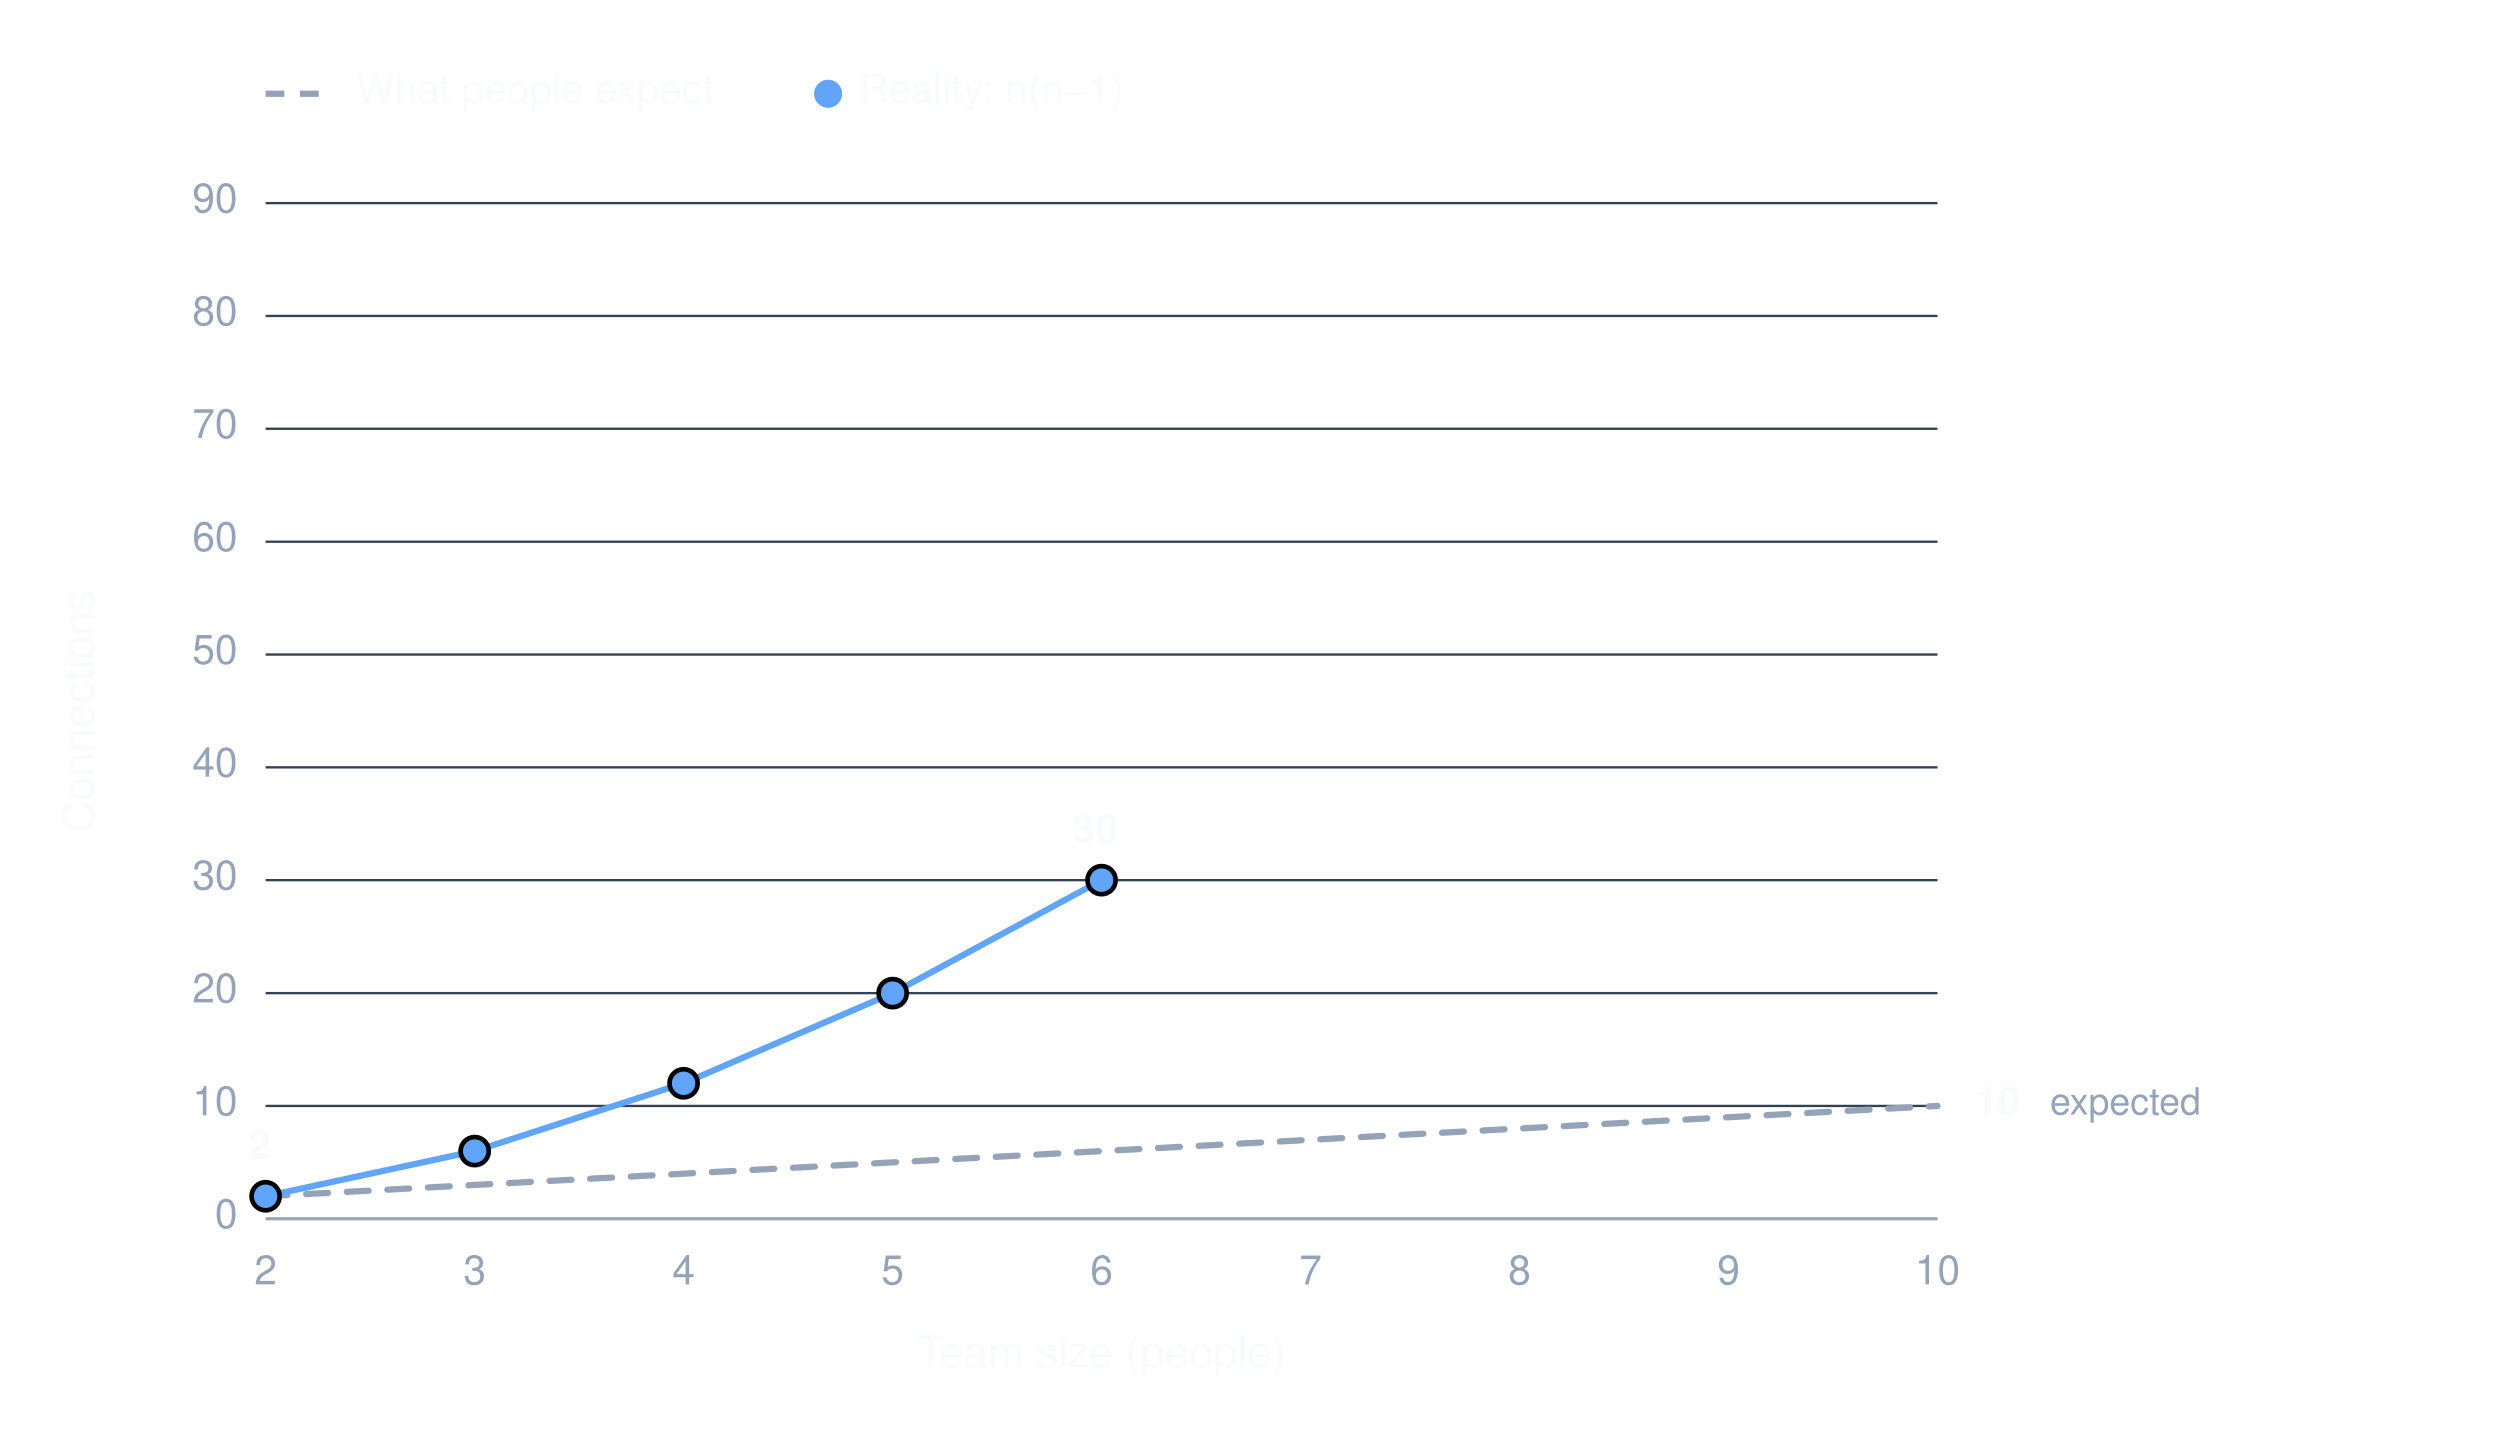
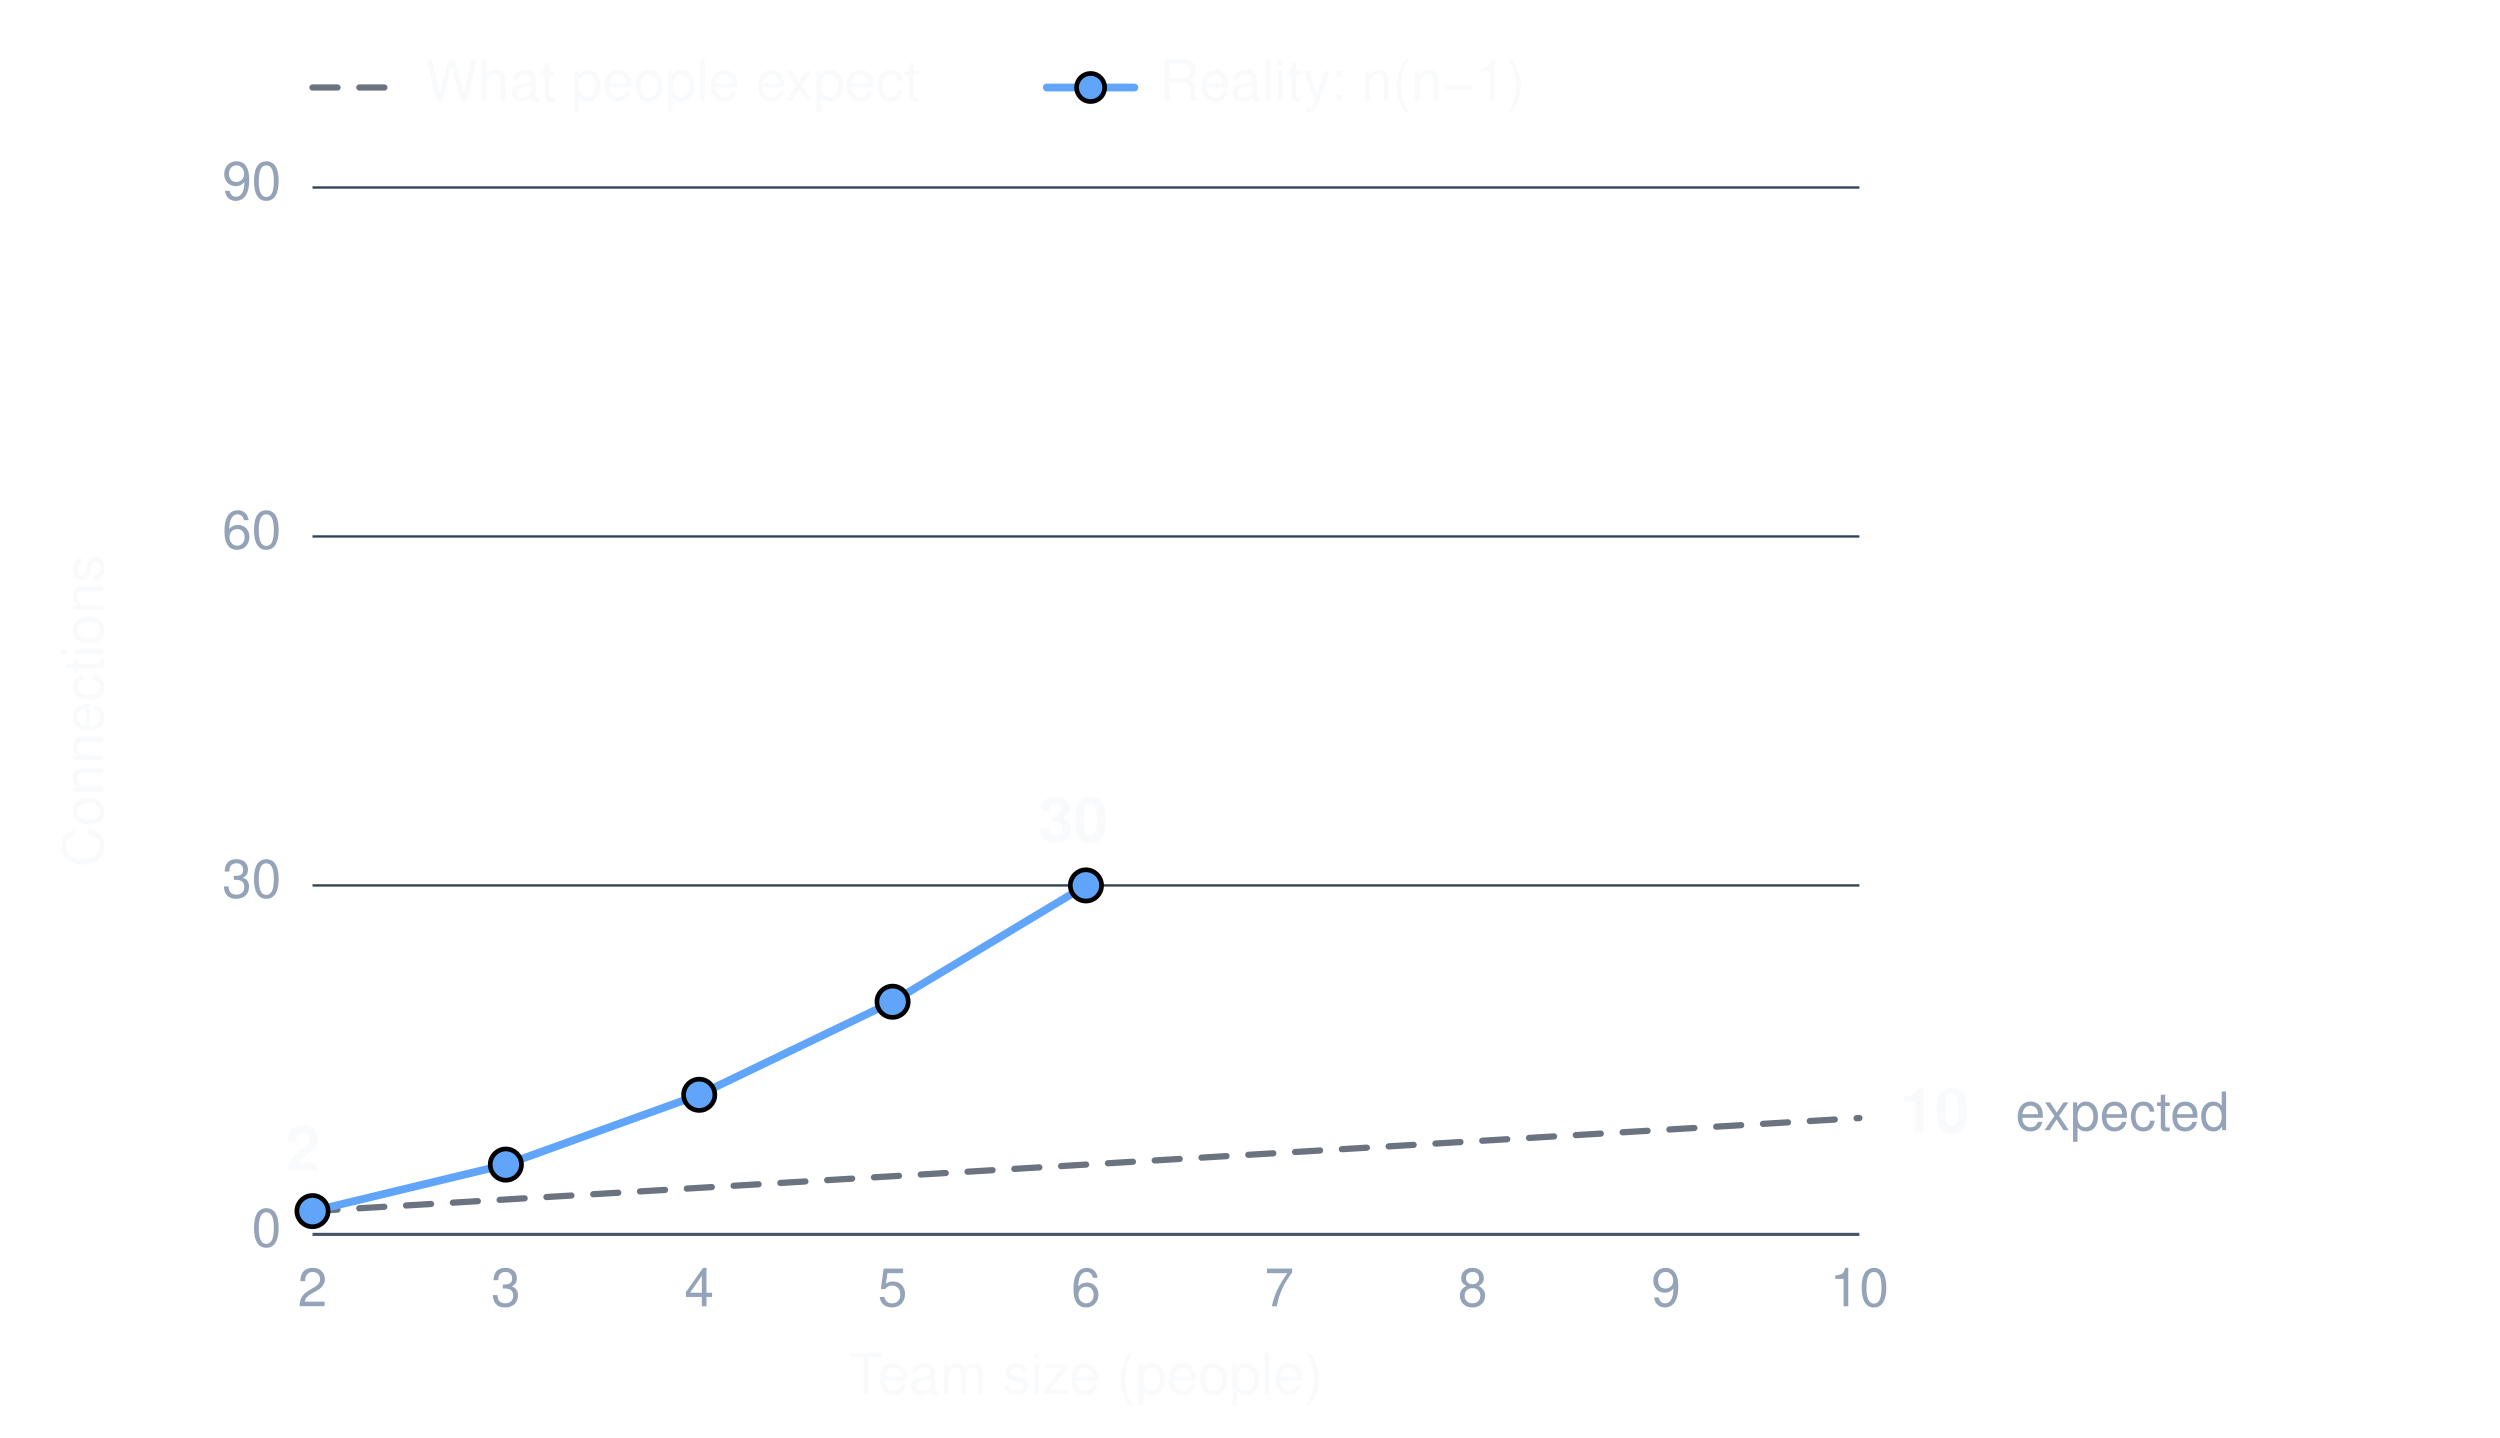
<svg xmlns="http://www.w3.org/2000/svg" viewBox="0 0 1600 920" width="1600" height="920" font-family="Helvetica Neue, Helvetica, Arial, sans-serif">
-   <line x1="170" x2="214" y1="60" y2="60" stroke="#94A3B8" stroke-width="4" stroke-dasharray="12 10" />
-   <text x="228" y="60" dominant-baseline="central" font-size="26" fill="#F8FAFC">What people expect</text>
-   <circle cx="530" cy="60" r="9" fill="#60A5FA" />
-   <text x="550" y="60" dominant-baseline="central" font-size="26" fill="#F8FAFC">Reality: n(n−1)</text>
-   <line x1="170" x2="1240" y1="780.0" y2="780.0" stroke="#94A3B8" stroke-width="2" />
-   <text x="152" y="780.0" text-anchor="end" dominant-baseline="central" font-size="26" fill="#94A3B8">0</text>
-   <line x1="170" x2="1240" y1="707.8" y2="707.8" stroke="#334155" stroke-width="1.5" />
-   <text x="152" y="707.8" text-anchor="end" dominant-baseline="central" font-size="26" fill="#94A3B8">10</text>
-   <line x1="170" x2="1240" y1="635.6" y2="635.6" stroke="#334155" stroke-width="1.5" />
-   <text x="152" y="635.6" text-anchor="end" dominant-baseline="central" font-size="26" fill="#94A3B8">20</text>
-   <line x1="170" x2="1240" y1="563.3" y2="563.3" stroke="#334155" stroke-width="1.5" />
-   <text x="152" y="563.3" text-anchor="end" dominant-baseline="central" font-size="26" fill="#94A3B8">30</text>
-   <line x1="170" x2="1240" y1="491.1" y2="491.1" stroke="#334155" stroke-width="1.5" />
-   <text x="152" y="491.1" text-anchor="end" dominant-baseline="central" font-size="26" fill="#94A3B8">40</text>
-   <line x1="170" x2="1240" y1="418.9" y2="418.9" stroke="#334155" stroke-width="1.5" />
-   <text x="152" y="418.9" text-anchor="end" dominant-baseline="central" font-size="26" fill="#94A3B8">50</text>
-   <line x1="170" x2="1240" y1="346.7" y2="346.7" stroke="#334155" stroke-width="1.5" />
-   <text x="152" y="346.7" text-anchor="end" dominant-baseline="central" font-size="26" fill="#94A3B8">60</text>
-   <line x1="170" x2="1240" y1="274.4" y2="274.4" stroke="#334155" stroke-width="1.5" />
-   <text x="152" y="274.4" text-anchor="end" dominant-baseline="central" font-size="26" fill="#94A3B8">70</text>
-   <line x1="170" x2="1240" y1="202.2" y2="202.2" stroke="#334155" stroke-width="1.5" />
-   <text x="152" y="202.2" text-anchor="end" dominant-baseline="central" font-size="26" fill="#94A3B8">80</text>
-   <line x1="170" x2="1240" y1="130.0" y2="130.0" stroke="#334155" stroke-width="1.5" />
-   <text x="152" y="130.0" text-anchor="end" dominant-baseline="central" font-size="26" fill="#94A3B8">90</text>
-   <text x="170.0" y="822" text-anchor="middle" font-size="26" fill="#94A3B8">2</text>
-   <text x="303.8" y="822" text-anchor="middle" font-size="26" fill="#94A3B8">3</text>
-   <text x="437.5" y="822" text-anchor="middle" font-size="26" fill="#94A3B8">4</text>
-   <text x="571.3" y="822" text-anchor="middle" font-size="26" fill="#94A3B8">5</text>
-   <text x="705.0" y="822" text-anchor="middle" font-size="26" fill="#94A3B8">6</text>
-   <text x="838.8" y="822" text-anchor="middle" font-size="26" fill="#94A3B8">7</text>
-   <text x="972.5" y="822" text-anchor="middle" font-size="26" fill="#94A3B8">8</text>
-   <text x="1106.3" y="822" text-anchor="middle" font-size="26" fill="#94A3B8">9</text>
-   <text x="1240.0" y="822" text-anchor="middle" font-size="26" fill="#94A3B8">10</text>
-   <text x="705.0" y="875" text-anchor="middle" font-size="28" fill="#F8FAFC">Team size (people)</text>
-   <text transform="translate(60 455.0) rotate(-90)" text-anchor="middle" font-size="28" fill="#F8FAFC">Connections</text>
-   <path d="M170.0,765.6 L1240.0,707.8" fill="none" stroke="#94A3B8" stroke-width="4" stroke-dasharray="14 12" stroke-linecap="round" />
-   <text x="1264.0" y="707.8" dominant-baseline="central" font-size="26" font-weight="600" fill="#F8FAFC">10</text>
-   <text x="1312.0" y="707.8" dominant-baseline="central" font-size="24" fill="#94A3B8">expected</text>
-   <path d="M170.0,765.6 L303.8,736.7 L437.5,693.3 L571.3,635.6 L705.0,563.3" fill="none" stroke="#60A5FA" stroke-width="4" stroke-linejoin="round" />
-   <circle cx="170.0" cy="765.6" r="9" fill="#60A5FA" stroke="#000000" stroke-width="3" />
-   <circle cx="303.8" cy="736.7" r="9" fill="#60A5FA" stroke="#000000" stroke-width="3" />
-   <circle cx="437.5" cy="693.3" r="9" fill="#60A5FA" stroke="#000000" stroke-width="3" />
-   <circle cx="571.3" cy="635.6" r="9" fill="#60A5FA" stroke="#000000" stroke-width="3" />
-   <circle cx="705.0" cy="563.3" r="9" fill="#60A5FA" stroke="#000000" stroke-width="3" />
-   <text x="166.0" y="741.6" text-anchor="middle" font-size="26" font-weight="600" fill="#F8FAFC">2</text>
-   <text x="701.0" y="539.3" text-anchor="middle" font-size="26" font-weight="600" fill="#F8FAFC">30</text>
+   <line x1="200" x2="1190" y1="566.667" y2="566.667" stroke="#334155" stroke-width="1.5" />
+   <line x1="200" x2="1190" y1="343.333" y2="343.333" stroke="#334155" stroke-width="1.5" />
+   <line x1="200" x2="1190" y1="120" y2="120" stroke="#334155" stroke-width="1.5" />
+   <line x1="200" x2="1190" y1="790" y2="790" stroke="#475569" stroke-width="2" />
+   <text x="180" y="790" text-anchor="end" dominant-baseline="central" font-size="34" fill="#94A3B8">0</text>
+   <text x="180" y="566.667" text-anchor="end" dominant-baseline="central" font-size="34" fill="#94A3B8">30</text>
+   <text x="180" y="343.333" text-anchor="end" dominant-baseline="central" font-size="34" fill="#94A3B8">60</text>
+   <text x="180" y="120" text-anchor="end" dominant-baseline="central" font-size="34" fill="#94A3B8">90</text>
+   <text x="200" y="836" text-anchor="middle" font-size="34" fill="#94A3B8">2</text>
+   <text x="323.75" y="836" text-anchor="middle" font-size="34" fill="#94A3B8">3</text>
+   <text x="447.5" y="836" text-anchor="middle" font-size="34" fill="#94A3B8">4</text>
+   <text x="571.25" y="836" text-anchor="middle" font-size="34" fill="#94A3B8">5</text>
+   <text x="695" y="836" text-anchor="middle" font-size="34" fill="#94A3B8">6</text>
+   <text x="818.75" y="836" text-anchor="middle" font-size="34" fill="#94A3B8">7</text>
+   <text x="942.5" y="836" text-anchor="middle" font-size="34" fill="#94A3B8">8</text>
+   <text x="1066.25" y="836" text-anchor="middle" font-size="34" fill="#94A3B8">9</text>
+   <text x="1190" y="836" text-anchor="middle" font-size="34" fill="#94A3B8">10</text>
+   <text x="695" y="892" text-anchor="middle" font-size="36" fill="#F8FAFC">Team size (people)</text>
+   <text transform="translate(66 455) rotate(-90)" text-anchor="middle" font-size="36" fill="#F8FAFC">Connections</text>
+   <line x1="200" x2="256" y1="56" y2="56" stroke="#6B7280" stroke-width="4" stroke-dasharray="16 14" stroke-linecap="round" />
+   <text x="272" y="56" dominant-baseline="central" font-size="36" fill="#F8FAFC">What people expect</text>
+   <line x1="670" x2="726" y1="56" y2="56" stroke="#60A5FA" stroke-width="5" stroke-linecap="round" />
+   <circle cx="698" cy="56" r="9" fill="#60A5FA" stroke="#000000" stroke-width="3" />
+   <text x="742" y="56" dominant-baseline="central" font-size="36" fill="#F8FAFC">Reality: n(n−1)</text>
+   <path d="M200,775.111 L1190,715.556" fill="none" stroke="#6B7280" stroke-width="4" stroke-dasharray="16 14" stroke-linecap="round" />
+   <text x="1216" y="715.556" dominant-baseline="central" font-size="40" font-weight="600" fill="#F8FAFC">10</text>
+   <text x="1290" y="715.556" dominant-baseline="central" font-size="34" fill="#94A3B8">expected</text>
+   <path d="M200,775.111 L323.75,745.333 L447.5,700.667 L571.25,641.111 L695,566.667" fill="none" stroke="#60A5FA" stroke-width="5" stroke-linejoin="round" />
+   <circle cx="200" cy="775.111" r="10" fill="#60A5FA" stroke="#000000" stroke-width="3" />
+   <circle cx="323.75" cy="745.333" r="10" fill="#60A5FA" stroke="#000000" stroke-width="3" />
+   <circle cx="447.5" cy="700.667" r="10" fill="#60A5FA" stroke="#000000" stroke-width="3" />
+   <circle cx="571.25" cy="641.111" r="10" fill="#60A5FA" stroke="#000000" stroke-width="3" />
+   <circle cx="695" cy="566.667" r="10" fill="#60A5FA" stroke="#000000" stroke-width="3" />
+   <text x="194" y="749.111" text-anchor="middle" font-size="40" font-weight="600" fill="#F8FAFC">2</text>
+   <text x="687" y="538.667" text-anchor="middle" font-size="40" font-weight="600" fill="#F8FAFC">30</text>
</svg>
